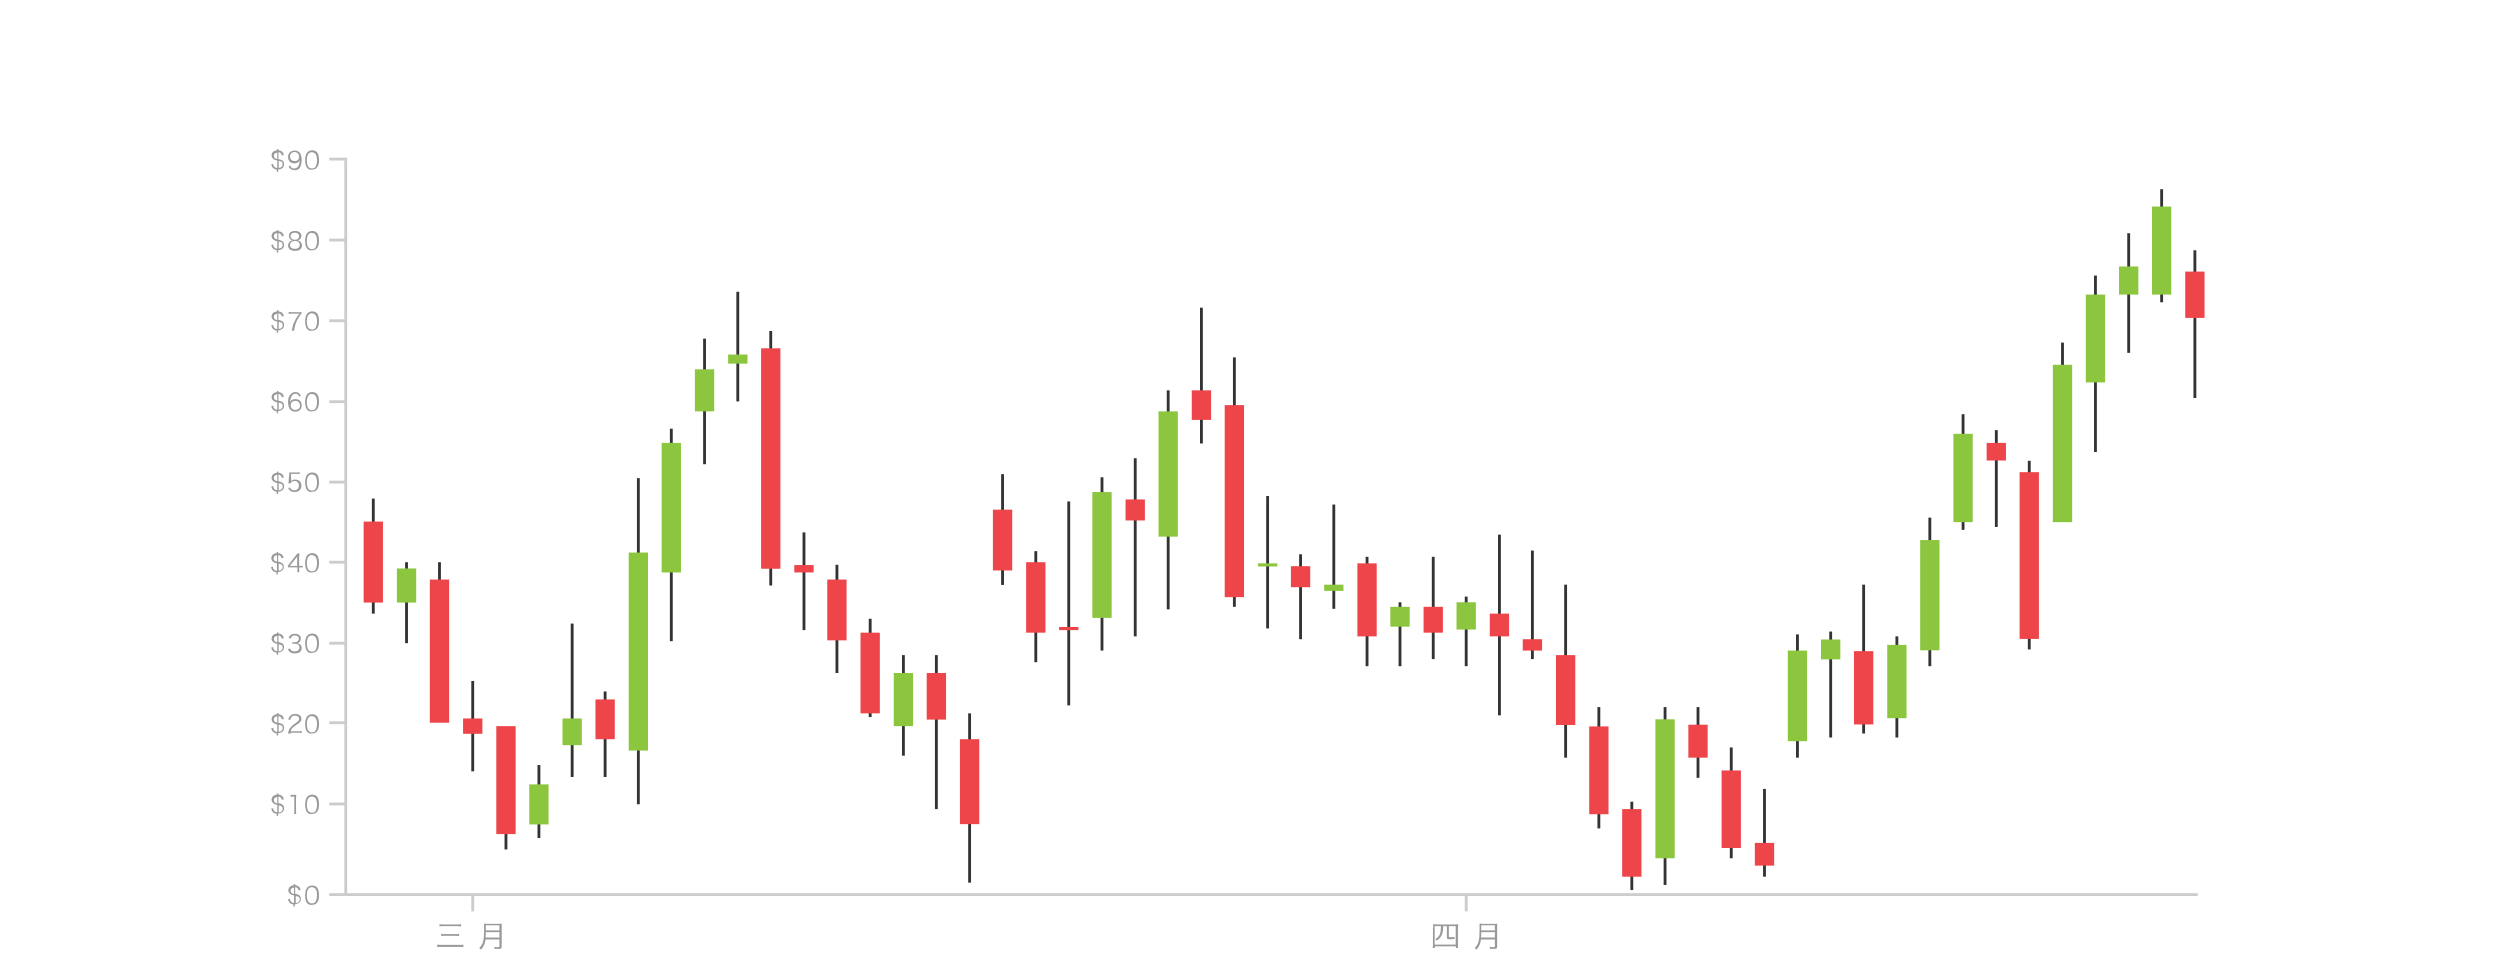
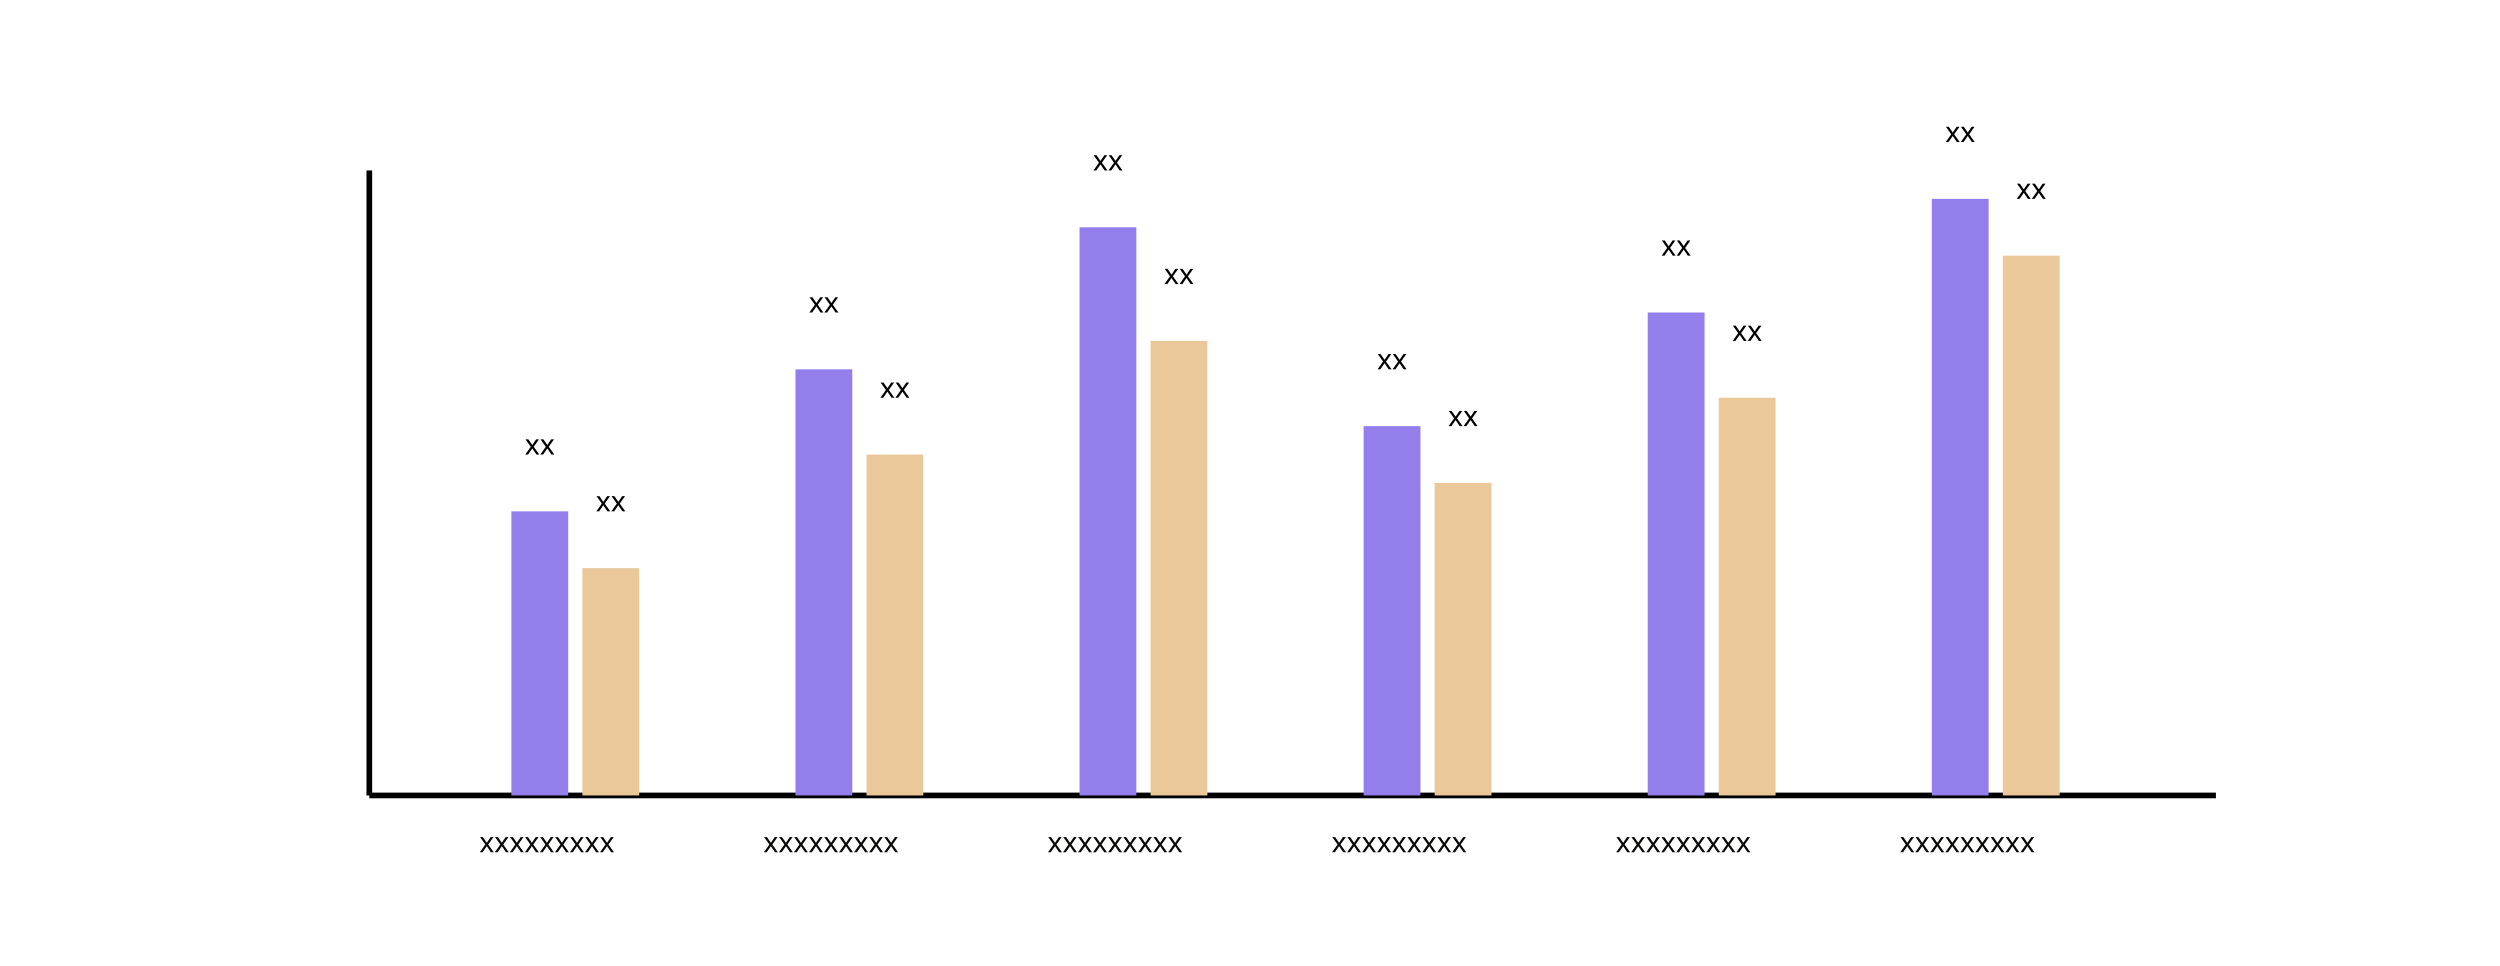
- <svg width="900" height="340" viewBox="-70,-30,880,340" style="max-width: 100%; height: auto; font: 10px sans-serif;" id="svg">
-   <g id="g_25">
- </g>
-   <g id="g_12">
-     <polyline points="51.7,26 51.7,284.9 703.6,284.9  " style="fill:none;stroke:#CCCCCC;" id="polyline" />
-     <line x1="52.2" y1="26" x2="45.9" y2="26" style="fill:none;stroke:#CCCCCC;" id="line_67" />
-     <line x1="51.7" y1="54.5" x2="45.9" y2="54.5" style="fill:none;stroke:#CCCCCC;" id="line_66" />
-     <line x1="51.7" y1="82.9" x2="45.9" y2="82.9" style="fill:none;stroke:#CCCCCC;" id="line_65" />
-     <line x1="51.7" y1="111.4" x2="45.9" y2="111.4" style="fill:none;stroke:#CCCCCC;" id="line_64" />
-     <line x1="51.7" y1="139.7" x2="45.9" y2="139.7" style="fill:none;stroke:#CCCCCC;" id="line_63" />
-     <line x1="51.7" y1="167.9" x2="45.9" y2="167.9" style="fill:none;stroke:#CCCCCC;" id="line_62" />
-     <line x1="51.7" y1="196.4" x2="45.9" y2="196.4" style="fill:none;stroke:#CCCCCC;" id="line_61" />
-     <line x1="51.7" y1="224.4" x2="45.9" y2="224.4" style="fill:none;stroke:#CCCCCC;" id="line_60" />
-     <line x1="51.7" y1="253" x2="45.9" y2="253" style="fill:none;stroke:#CCCCCC;" id="line_59" />
-     <line x1="96.4" y1="290.8" x2="96.4" y2="284.9" style="fill:none;stroke:#CCCCCC;" id="line_58" />
-     <line x1="446.1" y1="290.8" x2="446.1" y2="284.9" style="fill:none;stroke:#CCCCCC;" id="line_57" />
-     <line x1="51.7" y1="284.9" x2="45.9" y2="284.9" style="fill:none;stroke:#CCCCCC;" id="line_56" />
-     <g id="g_24">
-       <path d="M33.6,288.4c-0.8-0.1-1.2-0.2-1.6-0.6c-0.3-0.3-0.5-0.7-0.6-1.3l0.7-0.1c0,0.5,0.1,0.8,0.4,1    c0.2,0.3,0.5,0.4,1,0.4v-2.6c-0.7-0.1-0.9-0.2-1.3-0.5c-0.4-0.3-0.7-0.7-0.7-1.3c0-0.6,0.3-1.1,0.7-1.4c0.3-0.2,0.6-0.3,1.2-0.4    v-0.4h0.5v0.4c0.7,0.1,1,0.2,1.4,0.6c0.3,0.3,0.4,0.6,0.5,1.1l-0.7,0.1c-0.1-0.4-0.2-0.6-0.4-0.8c-0.2-0.2-0.4-0.3-0.8-0.3v2.3    c0.8,0.2,1.1,0.3,1.4,0.5c0.4,0.3,0.6,0.7,0.6,1.3c0,0.7-0.3,1.2-0.8,1.5c-0.3,0.2-0.6,0.3-1.3,0.4v0.8h-0.5V288.4z M33.6,282.4    c-0.4,0.1-0.6,0.1-0.9,0.3c-0.3,0.2-0.4,0.5-0.4,0.9c0,0.4,0.2,0.7,0.6,0.9c0.2,0.1,0.3,0.1,0.6,0.2V282.4z M34.1,287.9    c0.5-0.1,0.7-0.1,0.9-0.3c0.3-0.2,0.5-0.6,0.5-1c0-0.4-0.1-0.7-0.4-0.9c-0.2-0.1-0.4-0.2-1-0.3V287.9z" style="fill:#999999;" id="path_32" />
-       <path d="M38.2,288c-0.2-0.2-0.4-0.5-0.5-0.8c-0.2-0.6-0.3-1.3-0.3-2c0-0.9,0.2-1.9,0.5-2.4c0.4-0.7,1.1-1.1,2-1.1    c0.6,0,1.2,0.2,1.6,0.6c0.2,0.2,0.4,0.5,0.5,0.8c0.2,0.6,0.3,1.3,0.3,2c0,1.1-0.2,2-0.6,2.5c-0.4,0.6-1,0.9-1.9,0.9    C39.1,288.6,38.6,288.4,38.2,288z M38.7,282.7c-0.2,0.2-0.3,0.4-0.4,0.6c-0.2,0.5-0.3,1.1-0.3,1.8c0,0.8,0.2,1.7,0.4,2.1    c0.3,0.5,0.8,0.8,1.4,0.8c0.4,0,0.8-0.1,1.1-0.4c0.2-0.2,0.3-0.4,0.4-0.7c0.2-0.5,0.3-1.1,0.3-1.8c0-0.8-0.2-1.6-0.4-2    c-0.3-0.5-0.8-0.8-1.4-0.8C39.3,282.3,39,282.4,38.7,282.7z" style="fill:#999999;" id="path_31" />
-     </g>
-     <g id="g_23">
-       <path d="M93.1,303.4c-0.3-0.1-0.7-0.1-1.2-0.1h-6.7c-0.6,0-0.9,0-1.3,0.1v-0.9c0.4,0,0.7,0.1,1.3,0.1h6.7    c0.6,0,0.9,0,1.2-0.1V303.4z M84.7,295.3c0.3,0.1,0.6,0.1,1.2,0.1H91c0.6,0,0.9,0,1.3-0.1v0.8c-0.4,0-0.7-0.1-1.3-0.1h-5.1    c-0.6,0-0.9,0-1.2,0.1V295.3z M85.3,298.7c0.3,0,0.6,0.1,1.1,0.1h4.1c0.5,0,0.8,0,1.1-0.1v0.8c-0.3,0-0.6-0.1-1.1-0.1h-4.1    c-0.5,0-0.8,0-1.1,0.1V298.7z" style="fill:#999999;" id="path_30" />
-       <path d="M100.9,300.7c-0.1,0.6-0.2,1.1-0.4,1.7c-0.3,0.7-0.6,1.2-1.2,1.9c-0.2-0.2-0.3-0.4-0.6-0.6    c0.7-0.7,1-1.2,1.3-2.1c0.3-1,0.4-2.3,0.4-4.8c0-0.9,0-1.3,0-1.7c0.4,0,0.7,0.1,1.1,0.1h4c0.5,0,0.7,0,1.1-0.1c0,0.3,0,0.6,0,1.1    v7c0,0.4-0.1,0.6-0.3,0.7c-0.2,0.1-0.4,0.1-0.9,0.1c-0.4,0-0.8,0-1.3,0c0-0.3-0.1-0.4-0.2-0.7c0.5,0.1,1,0.1,1.5,0.1    c0.3,0,0.4-0.1,0.4-0.3v-2.4H100.9z M105.8,298.1h-4.8c0,0.6,0,1-0.1,1.9h4.9V298.1z M105.8,295.7h-4.8l0,1.5v0.3h4.8V295.7z" style="fill:#999999;" id="path_29" />
-     </g>
-     <g id="g_22">
-       <path d="M434.5,296.6c0-0.5,0-0.9-0.1-1.3c0.4,0,0.7,0.1,1.2,0.1h6.4c0.6,0,0.9,0,1.3-0.1c0,0.4-0.1,0.7-0.1,1.3v5.9    c0,0.7,0,0.9,0.1,1.2h-0.8v-0.6h-7.4v0.6h-0.8c0.1-0.3,0.1-0.6,0.1-1.2V296.6z M438,296c0,1.5-0.2,2.6-0.6,3.3    c-0.3,0.7-0.9,1.3-1.7,1.8c-0.1-0.2-0.3-0.4-0.5-0.5c0.8-0.5,1.3-1,1.6-1.7c0.3-0.7,0.4-1.5,0.4-2.9h-2.2v6.5h7.4V296h-2.4v3.6    c0,0.3,0,0.3,0.5,0.3c0.4,0,0.8,0,1.5-0.1v0.7c-0.5,0.1-0.8,0.1-1.5,0.1c-1.1,0-1.2-0.1-1.2-0.7V296H438z" style="fill:#999999;" id="path_28" />
-       <path d="M451.3,300.7c-0.1,0.6-0.2,1.1-0.4,1.7c-0.3,0.7-0.6,1.2-1.2,1.9c-0.2-0.2-0.3-0.4-0.6-0.6    c0.7-0.7,1-1.2,1.3-2.1c0.3-1,0.4-2.3,0.4-4.8c0-0.9,0-1.3,0-1.7c0.4,0,0.7,0.1,1.1,0.1h4c0.5,0,0.7,0,1.1-0.1c0,0.3,0,0.6,0,1.1    v7c0,0.4-0.1,0.6-0.3,0.7c-0.2,0.1-0.4,0.1-0.9,0.1c-0.4,0-0.8,0-1.3,0c0-0.3-0.1-0.4-0.2-0.7c0.5,0.1,1,0.1,1.5,0.1    c0.3,0,0.4-0.1,0.4-0.3v-2.4H451.3z M456.2,298.1h-4.8c0,0.6,0,1-0.1,1.9h4.9V298.1z M456.2,295.7h-4.8l0,1.5v0.3h4.8V295.7z" style="fill:#999999;" id="path_27" />
-     </g>
-     <g id="g_21">
-       <path d="M27.7,256.5c-0.8-0.1-1.2-0.2-1.6-0.6c-0.3-0.3-0.5-0.7-0.6-1.3l0.7-0.1c0,0.5,0.1,0.8,0.4,1    c0.2,0.3,0.5,0.4,1,0.4v-2.6c-0.7-0.1-0.9-0.2-1.3-0.5c-0.4-0.3-0.7-0.7-0.7-1.3c0-0.6,0.3-1.1,0.7-1.4c0.3-0.2,0.6-0.3,1.2-0.4    v-0.4h0.5v0.4c0.7,0.1,1,0.2,1.4,0.6c0.3,0.3,0.4,0.6,0.5,1.1l-0.7,0.1c-0.1-0.4-0.2-0.6-0.4-0.8c-0.2-0.2-0.4-0.3-0.8-0.3v2.3    c0.8,0.2,1.1,0.3,1.4,0.5c0.4,0.3,0.6,0.7,0.6,1.3c0,0.7-0.3,1.2-0.8,1.5c-0.3,0.2-0.6,0.3-1.3,0.4v0.8h-0.5V256.5z M27.7,250.5    c-0.4,0.1-0.6,0.1-0.9,0.3c-0.3,0.2-0.4,0.5-0.4,0.9c0,0.4,0.2,0.7,0.6,0.9c0.2,0.1,0.3,0.1,0.6,0.2V250.5z M28.1,256    c0.5-0.1,0.7-0.1,0.9-0.3c0.3-0.2,0.5-0.6,0.5-1c0-0.4-0.1-0.7-0.4-0.9c-0.2-0.1-0.4-0.2-1-0.3V256z" style="fill:#999999;" id="path_26" />
-       <path d="M32.3,249.8c0.2,0,0.4,0,0.7,0h0.6c0.3,0,0.4,0,0.7,0c-0.1,0.5-0.1,1-0.1,1.5v4.2c0,0.4,0,0.7,0.1,1h-0.8    c0.1-0.3,0.1-0.6,0.1-1v-5.1h-0.5c-0.3,0-0.5,0-0.8,0.1V249.8z" style="fill:#999999;" id="path_25" />
-       <path d="M38.2,256c-0.2-0.2-0.4-0.5-0.5-0.8c-0.2-0.6-0.3-1.3-0.3-2c0-0.9,0.2-1.9,0.5-2.4c0.4-0.7,1.1-1.1,2-1.1    c0.6,0,1.2,0.2,1.6,0.6c0.2,0.2,0.4,0.5,0.5,0.8c0.2,0.6,0.3,1.3,0.3,2c0,1.1-0.2,2-0.6,2.5c-0.4,0.6-1,0.9-1.9,0.9    C39.1,256.7,38.6,256.5,38.2,256z M38.7,250.8c-0.2,0.2-0.3,0.4-0.4,0.6c-0.2,0.5-0.3,1.1-0.3,1.8c0,0.8,0.2,1.7,0.4,2.1    c0.3,0.5,0.8,0.8,1.4,0.8c0.4,0,0.8-0.1,1.1-0.4c0.2-0.2,0.3-0.4,0.4-0.7c0.2-0.5,0.3-1.1,0.3-1.8c0-0.8-0.2-1.6-0.4-2    c-0.3-0.5-0.8-0.8-1.4-0.8C39.3,250.4,39,250.5,38.7,250.8z" style="fill:#999999;" id="path_24" />
-     </g>
-     <g id="g_20">
-       <path d="M27.7,228.2c-0.8-0.1-1.2-0.2-1.6-0.6c-0.3-0.3-0.5-0.7-0.6-1.3l0.7-0.1c0,0.5,0.1,0.8,0.4,1    c0.2,0.3,0.5,0.4,1,0.4V225c-0.7-0.1-0.9-0.2-1.3-0.5c-0.4-0.3-0.7-0.7-0.7-1.3c0-0.6,0.3-1.1,0.7-1.4c0.3-0.2,0.6-0.3,1.2-0.4    v-0.4h0.5v0.4c0.7,0.1,1,0.2,1.4,0.6c0.3,0.3,0.4,0.6,0.5,1.1l-0.7,0.1c-0.1-0.4-0.2-0.6-0.4-0.8c-0.2-0.2-0.4-0.3-0.8-0.3v2.3    c0.8,0.2,1.1,0.3,1.4,0.5c0.4,0.3,0.6,0.7,0.6,1.3c0,0.7-0.3,1.2-0.8,1.5c-0.3,0.2-0.6,0.3-1.3,0.4v0.8h-0.5V228.2z M27.7,222.1    c-0.4,0.1-0.6,0.1-0.9,0.3c-0.3,0.2-0.4,0.5-0.4,0.9c0,0.4,0.2,0.7,0.6,0.9c0.2,0.1,0.3,0.1,0.6,0.2V222.1z M28.1,227.6    c0.5-0.1,0.7-0.1,0.9-0.3c0.3-0.2,0.5-0.6,0.5-1c0-0.4-0.1-0.7-0.4-0.9c-0.2-0.1-0.4-0.2-1-0.3V227.6z" style="fill:#999999;" id="path_23" />
-       <path d="M32.4,228.2c-0.6,0-0.7,0-1,0c0.1-0.7,0.1-0.8,0.3-1.2c0.2-0.6,0.6-1,1.1-1.5c0.3-0.3,0.3-0.3,1.3-1    c0.9-0.6,1.2-1,1.2-1.5c0-0.7-0.6-1.1-1.5-1.1c-0.6,0-1,0.2-1.3,0.6c-0.2,0.2-0.2,0.4-0.3,0.9l-0.7-0.1c0.1-0.6,0.3-0.9,0.6-1.3    c0.4-0.4,1-0.7,1.8-0.7c1.3,0,2.2,0.7,2.2,1.7c0,0.4-0.2,0.9-0.5,1.2c-0.3,0.3-0.5,0.5-1.5,1.1c-0.7,0.5-1,0.7-1.3,1.1    c-0.3,0.4-0.4,0.6-0.5,1h2.8c0.4,0,0.7,0,1.1-0.1v0.7c-0.3,0-0.6-0.1-1.1-0.1H32.4z" style="fill:#999999;" id="path_22" />
-       <path d="M38.2,227.7c-0.2-0.2-0.4-0.5-0.5-0.8c-0.2-0.6-0.3-1.3-0.3-2c0-0.9,0.2-1.9,0.5-2.4c0.4-0.7,1.1-1.1,2-1.1    c0.6,0,1.2,0.2,1.6,0.6c0.2,0.2,0.4,0.5,0.5,0.8c0.2,0.6,0.3,1.3,0.3,2c0,1.1-0.2,2-0.6,2.5c-0.4,0.6-1,0.9-1.9,0.9    C39.1,228.3,38.6,228.1,38.2,227.7z M38.7,222.5c-0.2,0.2-0.3,0.4-0.4,0.6c-0.2,0.5-0.3,1.1-0.3,1.8c0,0.8,0.2,1.7,0.4,2.1    c0.3,0.5,0.8,0.8,1.4,0.8c0.4,0,0.8-0.1,1.1-0.4c0.2-0.2,0.3-0.4,0.4-0.7c0.2-0.5,0.3-1.1,0.3-1.8c0-0.8-0.2-1.6-0.4-2    c-0.3-0.5-0.8-0.8-1.4-0.8C39.3,222,39,222.2,38.7,222.5z" style="fill:#999999;" id="path_21" />
-     </g>
-     <g id="g_19">
-       <path d="M27.7,199.8c-0.8-0.1-1.2-0.2-1.6-0.6c-0.3-0.3-0.5-0.7-0.6-1.3l0.7-0.1c0,0.5,0.1,0.8,0.4,1    c0.2,0.3,0.5,0.4,1,0.4v-2.6c-0.7-0.1-0.9-0.2-1.3-0.5c-0.4-0.3-0.7-0.7-0.7-1.3c0-0.6,0.3-1.1,0.7-1.4c0.3-0.2,0.6-0.3,1.2-0.4    v-0.4h0.5v0.4c0.7,0.1,1,0.2,1.4,0.6c0.3,0.3,0.4,0.6,0.5,1.1l-0.7,0.1c-0.1-0.4-0.2-0.6-0.4-0.8c-0.2-0.2-0.4-0.3-0.8-0.3v2.3    c0.8,0.2,1.1,0.3,1.4,0.5c0.4,0.3,0.6,0.7,0.6,1.3c0,0.7-0.3,1.2-0.8,1.5c-0.3,0.2-0.6,0.3-1.3,0.4v0.8h-0.5V199.8z M27.7,193.8    c-0.4,0.1-0.6,0.1-0.9,0.3c-0.3,0.2-0.4,0.5-0.4,0.9c0,0.4,0.2,0.7,0.6,0.9c0.2,0.1,0.3,0.1,0.6,0.2V193.8z M28.1,199.3    c0.5-0.1,0.7-0.1,0.9-0.3c0.3-0.2,0.5-0.6,0.5-1c0-0.4-0.1-0.7-0.4-0.9c-0.2-0.1-0.4-0.2-1-0.3V199.3z" style="fill:#999999;" id="path_20" />
-       <path d="M32.1,198.2c0.1,0.5,0.3,0.6,0.5,0.8c0.3,0.2,0.7,0.3,1.1,0.3c1,0,1.7-0.5,1.7-1.4c0-0.9-0.6-1.3-1.8-1.3    c-0.2,0-0.5,0-0.7,0V196c0.2,0,0.4,0.1,0.6,0.1c0.6,0,1-0.1,1.3-0.4c0.2-0.2,0.4-0.5,0.4-0.8c0-0.8-0.5-1.2-1.4-1.2    c-0.5,0-0.9,0.1-1.2,0.5c-0.1,0.2-0.2,0.3-0.3,0.6l-0.7-0.2c0.1-0.4,0.3-0.6,0.5-0.9c0.4-0.4,1-0.6,1.7-0.6c1.3,0,2.1,0.7,2.1,1.7    c0,0.5-0.2,1-0.6,1.3c-0.2,0.2-0.4,0.2-0.8,0.3c0.5,0.1,0.8,0.1,1.1,0.4c0.4,0.3,0.6,0.8,0.6,1.3c0,1.2-0.9,1.9-2.4,1.9    c-0.9,0-1.5-0.2-2-0.7c-0.2-0.2-0.3-0.4-0.4-0.8L32.1,198.2z" style="fill:#999999;" id="path_19" />
-       <path d="M38.2,199.3c-0.2-0.2-0.4-0.5-0.5-0.8c-0.2-0.6-0.3-1.3-0.3-2c0-0.9,0.2-1.9,0.5-2.4c0.4-0.7,1.1-1.1,2-1.1    c0.6,0,1.2,0.2,1.6,0.6c0.2,0.2,0.4,0.5,0.5,0.8c0.2,0.6,0.3,1.3,0.3,2c0,1.1-0.2,2-0.6,2.5c-0.4,0.6-1,0.9-1.9,0.9    C39.1,200,38.6,199.8,38.2,199.3z M38.7,194.1c-0.2,0.2-0.3,0.4-0.4,0.6c-0.2,0.5-0.3,1.1-0.3,1.8c0,0.8,0.2,1.7,0.4,2.1    c0.3,0.5,0.8,0.8,1.4,0.8c0.4,0,0.8-0.1,1.1-0.4c0.2-0.2,0.3-0.4,0.4-0.7c0.2-0.5,0.3-1.1,0.3-1.8c0-0.8-0.2-1.6-0.4-2    c-0.3-0.5-0.8-0.8-1.4-0.8C39.3,193.7,39,193.8,38.7,194.1z" style="fill:#999999;" id="path_18" />
-     </g>
-     <g id="g_18">
-       <path d="M27.6,171.5c-0.8-0.1-1.2-0.2-1.6-0.6c-0.3-0.3-0.5-0.7-0.6-1.3l0.7-0.1c0,0.5,0.1,0.8,0.4,1    c0.2,0.3,0.5,0.4,1,0.4v-2.6c-0.7-0.1-0.9-0.2-1.3-0.5c-0.4-0.3-0.7-0.7-0.7-1.3c0-0.6,0.3-1.1,0.7-1.4c0.3-0.2,0.6-0.3,1.2-0.4    v-0.4h0.5v0.4c0.7,0.1,1,0.2,1.4,0.6c0.3,0.3,0.4,0.6,0.5,1.1l-0.7,0.1c-0.1-0.4-0.2-0.6-0.4-0.8c-0.2-0.2-0.4-0.3-0.8-0.3v2.3    c0.8,0.2,1.1,0.3,1.4,0.5c0.4,0.3,0.6,0.7,0.6,1.3c0,0.7-0.3,1.2-0.8,1.5c-0.3,0.2-0.6,0.3-1.3,0.4v0.8h-0.5V171.5z M27.6,165.4    c-0.4,0.1-0.6,0.1-0.9,0.3c-0.3,0.2-0.4,0.5-0.4,0.9c0,0.4,0.2,0.7,0.6,0.9c0.2,0.1,0.3,0.1,0.6,0.2V165.4z M28.1,170.9    c0.5-0.1,0.7-0.1,0.9-0.3c0.3-0.2,0.5-0.6,0.5-1c0-0.4-0.1-0.7-0.4-0.9c-0.2-0.1-0.4-0.2-1-0.3V170.9z" style="fill:#999999;" id="path_17" />
-       <path d="M31.2,169.2c0.2-0.2,0.4-0.5,0.6-0.7l2.2-2.8c0.3-0.4,0.5-0.6,0.7-0.9h0.7c0,0.5-0.1,0.8-0.1,1.5v2.9h0.3    c0.4,0,0.6,0,0.9-0.1v0.7c-0.3,0-0.5-0.1-0.9-0.1h-0.3v0.8c0,0.4,0,0.6,0.1,0.9h-0.8c0.1-0.3,0.1-0.6,0.1-0.9v-0.8h-2.3    c-0.5,0-0.8,0-1,0V169.2z M34.6,167c0-0.5,0-0.7,0.1-1.2c-0.2,0.3-0.4,0.6-0.7,0.9l-2,2.5h2.6V167z" style="fill:#999999;" id="path_16" />
-       <path d="M38.2,171c-0.2-0.2-0.4-0.5-0.5-0.8c-0.2-0.6-0.3-1.3-0.3-2c0-0.9,0.2-1.9,0.5-2.4c0.4-0.7,1.1-1.1,2-1.1    c0.6,0,1.2,0.2,1.6,0.6c0.2,0.2,0.4,0.5,0.5,0.8c0.2,0.6,0.3,1.3,0.3,2c0,1.1-0.2,2-0.6,2.5c-0.4,0.6-1,0.9-1.9,0.9    C39.1,171.6,38.6,171.4,38.2,171z M38.7,165.8c-0.2,0.2-0.3,0.4-0.4,0.6c-0.2,0.5-0.3,1.1-0.3,1.8c0,0.8,0.2,1.7,0.4,2.1    c0.3,0.5,0.8,0.8,1.4,0.8c0.4,0,0.8-0.1,1.1-0.4c0.2-0.2,0.3-0.4,0.4-0.7c0.2-0.5,0.3-1.1,0.3-1.8c0-0.8-0.2-1.6-0.4-2    c-0.3-0.5-0.8-0.8-1.4-0.8C39.3,165.3,39,165.5,38.7,165.8z" style="fill:#999999;" id="path_15" />
-     </g>
-     <g id="g_17">
-       <path d="M27.7,143.1c-0.8-0.1-1.2-0.2-1.6-0.6c-0.3-0.3-0.5-0.7-0.6-1.3l0.7-0.1c0,0.5,0.1,0.8,0.4,1    c0.2,0.3,0.5,0.4,1,0.4V140c-0.7-0.1-0.9-0.2-1.3-0.5c-0.4-0.3-0.7-0.7-0.7-1.3c0-0.6,0.3-1.1,0.7-1.4c0.3-0.2,0.6-0.3,1.2-0.4    v-0.4h0.5v0.4c0.7,0.1,1,0.2,1.4,0.6c0.3,0.3,0.4,0.6,0.5,1.1l-0.7,0.1c-0.1-0.4-0.2-0.6-0.4-0.8c-0.2-0.2-0.4-0.3-0.8-0.3v2.3    c0.8,0.2,1.1,0.3,1.4,0.5c0.4,0.3,0.6,0.7,0.6,1.3c0,0.7-0.3,1.2-0.8,1.5c-0.3,0.2-0.6,0.3-1.3,0.4v0.8h-0.5V143.1z M27.7,137.1    c-0.4,0.1-0.6,0.1-0.9,0.3c-0.3,0.2-0.4,0.5-0.4,0.9c0,0.4,0.2,0.7,0.6,0.9c0.2,0.1,0.3,0.1,0.6,0.2V137.1z M28.1,142.6    c0.5-0.1,0.7-0.1,0.9-0.3c0.3-0.2,0.5-0.6,0.5-1c0-0.4-0.1-0.7-0.4-0.9c-0.2-0.1-0.4-0.2-1-0.3V142.6z" style="fill:#999999;" id="path_14" />
-       <path d="M32.5,139c0,0.2,0,0.2-0.1,0.4c0.4-0.4,0.9-0.6,1.5-0.6c0.6,0,1.2,0.2,1.6,0.6c0.4,0.4,0.6,0.9,0.6,1.5    c0,1.4-0.9,2.3-2.4,2.3c-0.7,0-1.3-0.2-1.7-0.6c-0.2-0.2-0.3-0.4-0.6-0.8l0.7-0.2c0.1,0.2,0.1,0.4,0.3,0.5    c0.3,0.3,0.7,0.5,1.2,0.5c1,0,1.6-0.7,1.6-1.7c0-1-0.6-1.6-1.5-1.6c-0.4,0-0.8,0.1-1.1,0.4c-0.2,0.2-0.3,0.3-0.4,0.5l-0.7-0.1    c0.1-0.3,0.1-0.5,0.1-0.9l0.2-2c0-0.3,0-0.4,0-0.5c0-0.1,0-0.2,0-0.4c0.3,0,0.4,0,0.9,0h1.8c0.5,0,0.7,0,1-0.1v0.7    c-0.3-0.1-0.6-0.1-1-0.1h-2.1L32.5,139z" style="fill:#999999;" id="path_13" />
-       <path d="M38.2,142.6c-0.2-0.2-0.4-0.5-0.5-0.8c-0.2-0.6-0.3-1.3-0.3-2c0-0.9,0.2-1.9,0.5-2.4c0.4-0.7,1.1-1.1,2-1.1    c0.6,0,1.2,0.2,1.6,0.6c0.2,0.2,0.4,0.5,0.5,0.8c0.2,0.6,0.3,1.3,0.3,2c0,1.1-0.2,2-0.6,2.5c-0.4,0.6-1,0.9-1.9,0.9    C39.1,143.3,38.6,143.1,38.2,142.6z M38.7,137.4c-0.2,0.2-0.3,0.4-0.4,0.6c-0.2,0.5-0.3,1.1-0.3,1.8c0,0.8,0.2,1.7,0.4,2.1    c0.3,0.5,0.8,0.8,1.4,0.8c0.4,0,0.8-0.1,1.1-0.4c0.2-0.2,0.3-0.4,0.4-0.7c0.2-0.5,0.3-1.1,0.3-1.8c0-0.8-0.2-1.6-0.4-2    c-0.3-0.5-0.8-0.8-1.4-0.8C39.3,137,39,137.1,38.7,137.4z" style="fill:#999999;" id="path_12" />
-     </g>
-     <g id="g_16">
-       <path d="M27.7,114.8c-0.8-0.1-1.2-0.2-1.6-0.6c-0.3-0.3-0.5-0.7-0.6-1.3l0.7-0.1c0,0.5,0.1,0.8,0.4,1    c0.2,0.3,0.5,0.4,1,0.4v-2.6c-0.7-0.1-0.9-0.2-1.3-0.5c-0.4-0.3-0.7-0.7-0.7-1.3c0-0.6,0.3-1.1,0.7-1.4c0.3-0.2,0.6-0.3,1.2-0.4    v-0.4h0.5v0.4c0.7,0.1,1,0.2,1.4,0.6c0.3,0.3,0.4,0.6,0.5,1.1l-0.7,0.1c-0.1-0.4-0.2-0.6-0.4-0.8c-0.2-0.2-0.4-0.3-0.8-0.3v2.3    c0.8,0.2,1.1,0.3,1.4,0.5c0.4,0.3,0.6,0.7,0.6,1.3c0,0.7-0.3,1.2-0.8,1.5c-0.3,0.2-0.6,0.3-1.3,0.4v0.8h-0.5V114.8z M27.7,108.7    c-0.4,0.1-0.6,0.1-0.9,0.3c-0.3,0.2-0.4,0.5-0.4,0.9c0,0.4,0.2,0.7,0.6,0.9c0.2,0.1,0.3,0.1,0.6,0.2V108.7z M28.1,114.2    c0.5-0.1,0.7-0.1,0.9-0.3c0.3-0.2,0.5-0.6,0.5-1c0-0.4-0.1-0.7-0.4-0.9c-0.2-0.1-0.4-0.2-1-0.3V114.2z" style="fill:#999999;" id="path_11" />
-       <path d="M35.3,109.6c-0.1-0.3-0.2-0.4-0.3-0.6c-0.3-0.3-0.6-0.4-1-0.4c-0.7,0-1.2,0.4-1.5,1.1    c-0.2,0.5-0.3,0.9-0.4,1.9c0.2-0.3,0.2-0.4,0.4-0.6c0.4-0.4,0.9-0.5,1.5-0.5c1.4,0,2.2,0.8,2.2,2.2c0,1.4-0.9,2.2-2.3,2.2    c-0.6,0-1.2-0.2-1.6-0.6c-0.6-0.5-0.9-1.5-0.9-2.7c0-1.1,0.2-2.1,0.7-2.6c0.5-0.6,1.1-1,1.8-1c0.5,0,1,0.1,1.3,0.4    c0.3,0.2,0.5,0.5,0.7,1L35.3,109.6z M33.9,111.1c-0.4,0-0.9,0.2-1.2,0.5c-0.3,0.3-0.4,0.7-0.4,1.1c0,0.9,0.7,1.6,1.7,1.6    c0.6,0,1.1-0.3,1.4-0.7c0.1-0.2,0.2-0.6,0.2-0.9C35.5,111.6,34.9,111.1,33.9,111.1z" style="fill:#999999;" id="path_10" />
-       <path d="M38.2,114.3c-0.2-0.2-0.4-0.5-0.5-0.8c-0.2-0.6-0.3-1.3-0.3-2c0-0.9,0.2-1.9,0.5-2.4c0.4-0.7,1.1-1.1,2-1.1    c0.6,0,1.2,0.2,1.6,0.6c0.2,0.2,0.4,0.5,0.5,0.8c0.2,0.6,0.3,1.3,0.3,2c0,1.1-0.2,2-0.6,2.5c-0.4,0.6-1,0.9-1.9,0.9    C39.1,114.9,38.6,114.7,38.2,114.3z M38.7,109.1c-0.2,0.2-0.3,0.4-0.4,0.6c-0.2,0.5-0.3,1.1-0.3,1.8c0,0.8,0.2,1.7,0.4,2.1    c0.3,0.5,0.8,0.8,1.4,0.8c0.4,0,0.8-0.1,1.1-0.4c0.2-0.2,0.3-0.4,0.4-0.7c0.2-0.5,0.3-1.1,0.3-1.8c0-0.8-0.2-1.6-0.4-2    c-0.3-0.5-0.8-0.8-1.4-0.8C39.3,108.6,39,108.8,38.7,109.1z" style="fill:#999999;" id="path_9" />
-     </g>
-     <g id="g_15">
-       <path d="M27.7,86.4c-0.8-0.1-1.2-0.2-1.6-0.6c-0.3-0.3-0.5-0.7-0.6-1.3l0.7-0.1c0,0.5,0.1,0.8,0.4,1    c0.2,0.3,0.5,0.4,1,0.4v-2.6c-0.7-0.1-0.9-0.2-1.3-0.5c-0.4-0.3-0.7-0.7-0.7-1.3c0-0.6,0.3-1.1,0.7-1.4c0.3-0.2,0.6-0.3,1.2-0.4    v-0.4h0.5v0.4c0.7,0.1,1,0.2,1.4,0.6c0.3,0.3,0.4,0.6,0.5,1.1l-0.7,0.1c-0.1-0.4-0.2-0.6-0.4-0.8c-0.2-0.2-0.4-0.3-0.8-0.3v2.3    c0.8,0.2,1.1,0.3,1.4,0.5c0.4,0.3,0.6,0.7,0.6,1.3c0,0.7-0.3,1.2-0.8,1.5c-0.3,0.2-0.6,0.3-1.3,0.4v0.8h-0.5V86.4z M27.7,80.4    c-0.4,0.1-0.6,0.1-0.9,0.3c-0.3,0.2-0.4,0.5-0.4,0.9c0,0.4,0.2,0.7,0.6,0.9c0.2,0.1,0.3,0.1,0.6,0.2V80.4z M28.1,85.8    c0.5-0.1,0.7-0.1,0.9-0.3c0.3-0.2,0.5-0.6,0.5-1c0-0.4-0.1-0.7-0.4-0.9c-0.2-0.1-0.4-0.2-1-0.3V85.8z" style="fill:#999999;" id="path_8" />
-       <path d="M36.1,80.4c-0.2,0.1-0.3,0.3-0.6,0.8c-0.8,1.2-1.2,2-1.5,3c-0.2,0.7-0.3,1.2-0.5,2.2h-0.8    c0.3-1.6,0.5-2.4,1.1-3.5c0.4-0.9,0.8-1.5,1.6-2.5h-2.8c-0.4,0-0.7,0-1,0.1v-0.7c0.3,0,0.6,0.1,1,0.1h2.6c0.5,0,0.7,0,1,0V80.4z" style="fill:#999999;" id="path_7" />
-       <path d="M38.2,85.9c-0.2-0.2-0.4-0.5-0.5-0.8c-0.2-0.6-0.3-1.3-0.3-2c0-0.9,0.2-1.9,0.5-2.4c0.4-0.7,1.1-1.1,2-1.1    c0.6,0,1.2,0.2,1.6,0.6c0.2,0.2,0.4,0.5,0.5,0.8c0.2,0.6,0.3,1.3,0.3,2c0,1.1-0.2,2-0.6,2.5c-0.4,0.6-1,0.9-1.9,0.9    C39.1,86.6,38.6,86.3,38.2,85.9z M38.7,80.7c-0.2,0.2-0.3,0.4-0.4,0.6c-0.2,0.5-0.3,1.1-0.3,1.8c0,0.8,0.2,1.7,0.4,2.1    c0.3,0.5,0.8,0.8,1.4,0.8c0.4,0,0.8-0.1,1.1-0.4c0.2-0.2,0.3-0.4,0.4-0.7c0.2-0.5,0.3-1.1,0.3-1.8c0-0.8-0.2-1.6-0.4-2    c-0.3-0.5-0.8-0.8-1.4-0.8C39.3,80.3,39,80.4,38.7,80.7z" style="fill:#999999;" id="path_6" />
-     </g>
-     <g id="g_14">
-       <path d="M27.7,58.1c-0.8-0.1-1.2-0.2-1.6-0.6c-0.3-0.3-0.5-0.7-0.6-1.3l0.7-0.1c0,0.5,0.1,0.8,0.4,1    c0.2,0.3,0.5,0.4,1,0.4v-2.6c-0.7-0.1-0.9-0.2-1.3-0.5c-0.4-0.3-0.7-0.7-0.7-1.3c0-0.6,0.3-1.1,0.7-1.4c0.3-0.2,0.6-0.3,1.2-0.4    V51h0.5v0.4c0.7,0.1,1,0.2,1.4,0.6c0.3,0.3,0.4,0.6,0.5,1.1l-0.7,0.1c-0.1-0.4-0.2-0.6-0.4-0.8c-0.2-0.2-0.4-0.3-0.8-0.3v2.3    c0.8,0.2,1.1,0.3,1.4,0.5c0.4,0.3,0.6,0.7,0.6,1.3c0,0.7-0.3,1.2-0.8,1.5c-0.3,0.2-0.6,0.3-1.3,0.4v0.8h-0.5V58.1z M27.7,52    c-0.4,0.1-0.6,0.1-0.9,0.3c-0.3,0.2-0.4,0.5-0.4,0.9c0,0.4,0.2,0.7,0.6,0.9c0.2,0.1,0.3,0.1,0.6,0.2V52z M28.1,57.5    c0.5-0.1,0.7-0.1,0.9-0.3c0.3-0.2,0.5-0.6,0.5-1c0-0.4-0.1-0.7-0.4-0.9c-0.2-0.1-0.4-0.2-1-0.3V57.5z" style="fill:#999999;" id="path_5" />
-       <path d="M35.6,55c0.4,0.3,0.7,0.8,0.7,1.4c0,1.2-0.9,1.9-2.4,1.9c-1.6,0-2.5-0.7-2.5-1.9c0-0.6,0.3-1.1,0.8-1.5    c0.3-0.2,0.5-0.2,0.8-0.3c-0.8-0.1-1.3-0.8-1.3-1.6c0-1.1,0.8-1.7,2.2-1.7c1.3,0,2.2,0.7,2.2,1.7c0,0.8-0.5,1.4-1.3,1.6    C35.1,54.6,35.3,54.7,35.6,55z M32.1,56.3c0,0.8,0.6,1.3,1.7,1.3c0.6,0,1.1-0.2,1.4-0.5c0.2-0.2,0.3-0.5,0.3-0.9    c0-0.9-0.7-1.4-1.7-1.4C32.7,54.9,32.1,55.4,32.1,56.3z M32.3,53.1c0,0.8,0.6,1.3,1.5,1.3s1.5-0.5,1.5-1.3c0-0.7-0.6-1.2-1.5-1.2    C32.9,51.9,32.3,52.3,32.3,53.1z" style="fill:#999999;" id="path_4" />
-       <path d="M38.2,57.6c-0.2-0.2-0.4-0.5-0.5-0.8c-0.2-0.6-0.3-1.3-0.3-2c0-0.9,0.2-1.9,0.5-2.4c0.4-0.7,1.1-1.1,2-1.1    c0.6,0,1.2,0.2,1.6,0.6c0.2,0.2,0.4,0.5,0.5,0.8c0.2,0.6,0.3,1.3,0.3,2c0,1.1-0.2,2-0.6,2.5c-0.4,0.6-1,0.9-1.9,0.9    C39.1,58.2,38.6,58,38.2,57.6z M38.7,52.4c-0.2,0.2-0.3,0.4-0.4,0.6c-0.2,0.5-0.3,1.1-0.3,1.8c0,0.8,0.2,1.7,0.4,2.1    c0.3,0.5,0.8,0.8,1.4,0.8c0.4,0,0.8-0.1,1.1-0.4c0.2-0.2,0.3-0.4,0.4-0.7c0.2-0.5,0.3-1.1,0.3-1.8c0-0.8-0.2-1.6-0.4-2    c-0.3-0.5-0.8-0.8-1.4-0.8C39.3,51.9,39,52.1,38.7,52.4z" style="fill:#999999;" id="path_3" />
-     </g>
-     <g id="g_13">
-       <path d="M27.7,29.7c-0.8-0.1-1.2-0.2-1.6-0.6c-0.3-0.3-0.5-0.7-0.6-1.3l0.7-0.1c0,0.5,0.1,0.8,0.4,1    c0.2,0.3,0.5,0.4,1,0.4v-2.6c-0.7-0.1-0.9-0.2-1.3-0.5c-0.4-0.3-0.7-0.7-0.7-1.3c0-0.6,0.3-1.1,0.7-1.4c0.3-0.2,0.6-0.3,1.2-0.4    v-0.4h0.5v0.4c0.7,0.1,1,0.2,1.4,0.6c0.3,0.3,0.4,0.6,0.5,1.1l-0.7,0.1c-0.1-0.4-0.2-0.6-0.4-0.8c-0.2-0.2-0.4-0.3-0.8-0.3V26    c0.8,0.2,1.1,0.3,1.4,0.5c0.4,0.3,0.6,0.7,0.6,1.3c0,0.7-0.3,1.2-0.8,1.5c-0.3,0.2-0.6,0.3-1.3,0.4v0.8h-0.5V29.7z M27.7,23.7    c-0.4,0.1-0.6,0.1-0.9,0.3c-0.3,0.2-0.4,0.5-0.4,0.9c0,0.4,0.2,0.7,0.6,0.9c0.2,0.1,0.3,0.1,0.6,0.2V23.7z M28.1,29.1    c0.5-0.1,0.7-0.1,0.9-0.3c0.3-0.2,0.5-0.6,0.5-1c0-0.4-0.1-0.7-0.4-0.9c-0.2-0.1-0.4-0.2-1-0.3V29.1z" style="fill:#999999;" id="path_2" />
-       <path d="M32.2,28.3c0.1,0.3,0.2,0.4,0.3,0.6c0.2,0.3,0.6,0.4,1.1,0.4c0.6,0,1.1-0.3,1.4-0.8c0.2-0.3,0.3-0.7,0.4-1.1    c0-0.2,0.1-0.6,0.1-1c-0.1,0.2-0.2,0.3-0.3,0.5c-0.4,0.4-0.9,0.6-1.6,0.6c-0.6,0-1.2-0.2-1.6-0.6s-0.6-1-0.6-1.6    c0-1.4,0.9-2.3,2.4-2.3c1,0,1.8,0.6,2.1,1.5c0.2,0.5,0.3,1.1,0.3,1.8c0,1.2-0.3,2.2-0.7,2.8c-0.4,0.6-1,0.8-1.8,0.8    c-0.6,0-1.1-0.2-1.5-0.5c-0.2-0.2-0.4-0.4-0.6-0.9L32.2,28.3z M35.3,25.2c0-0.9-0.7-1.7-1.6-1.7c-0.6,0-1.1,0.3-1.4,0.7    c-0.1,0.2-0.2,0.6-0.2,0.9c0,1,0.6,1.6,1.6,1.6C34.6,26.8,35.3,26.1,35.3,25.2z" style="fill:#999999;" id="path_1" />
-       <path d="M38.2,29.2c-0.2-0.2-0.4-0.5-0.5-0.8c-0.2-0.6-0.3-1.3-0.3-2c0-0.9,0.2-1.9,0.5-2.4c0.4-0.7,1.1-1.1,2-1.1    c0.6,0,1.2,0.2,1.6,0.6c0.2,0.2,0.4,0.5,0.5,0.8c0.2,0.6,0.3,1.3,0.3,2c0,1.1-0.2,2-0.6,2.5c-0.4,0.6-1,0.9-1.9,0.9    C39.1,29.9,38.6,29.6,38.2,29.2z M38.7,24c-0.2,0.2-0.3,0.4-0.4,0.6c-0.2,0.5-0.3,1.1-0.3,1.8c0,0.8,0.2,1.7,0.4,2.1    c0.3,0.5,0.8,0.8,1.4,0.8c0.4,0,0.8-0.1,1.1-0.4c0.2-0.2,0.3-0.4,0.4-0.7c0.2-0.5,0.3-1.1,0.3-1.8c0-0.8-0.2-1.6-0.4-2    c-0.3-0.5-0.8-0.8-1.4-0.8C39.3,23.6,39,23.7,38.7,24z" style="fill:#999999;" id="path" />
-     </g>
-   </g>
-   <g id="g_11">
-     <line x1="61.4" y1="186" x2="61.4" y2="145.5" style="fill:none;stroke:#333333;" id="line_55" />
-     <line x1="73.1" y1="167.9" x2="73.1" y2="196.4" style="fill:none;stroke:#333333;" id="line_54" />
-     <line x1="84.7" y1="167.9" x2="84.7" y2="196.4" style="fill:none;stroke:#333333;" id="line_53" />
-     <line x1="96.4" y1="209.7" x2="96.4" y2="241.5" style="fill:none;stroke:#333333;" id="line_52" />
-     <line x1="131.4" y1="189.5" x2="131.4" y2="243.5" style="fill:none;stroke:#333333;" id="line_51" />
-     <line x1="178" y1="89.2" x2="178" y2="133.4" style="fill:none;stroke:#333333;" id="line_50" />
-     <line x1="213" y1="157.4" x2="213" y2="191.8" style="fill:none;stroke:#333333;" id="line_49" />
-     <line x1="224.6" y1="168.8" x2="224.6" y2="206.9" style="fill:none;stroke:#333333;" id="line_48" />
-     <line x1="248" y1="200.6" x2="248" y2="236" style="fill:none;stroke:#333333;" id="line_47" />
-     <line x1="282.9" y1="136.9" x2="282.9" y2="175.9" style="fill:none;stroke:#333333;" id="line_46" />
-     <line x1="294.6" y1="164" x2="294.6" y2="203.1" style="fill:none;stroke:#333333;" id="line_45" />
-     <line x1="376.2" y1="144.6" x2="376.2" y2="191.2" style="fill:none;stroke:#333333;" id="line_44" />
-     <line x1="387.8" y1="165.1" x2="387.8" y2="195" style="fill:none;stroke:#333333;" id="line_43" />
-     <line x1="399.5" y1="147.6" x2="399.5" y2="184.3" style="fill:none;stroke:#333333;" id="line_42" />
-     <line x1="306.2" y1="146.5" x2="306.2" y2="218.3" style="fill:none;stroke:#333333;" id="line_41" />
-     <line x1="329.6" y1="131.3" x2="329.6" y2="194" style="fill:none;stroke:#333333;" id="line_40" />
-     <line x1="352.9" y1="78.3" x2="352.9" y2="126.1" style="fill:none;stroke:#333333;" id="line_39" />
-     <line x1="341.2" y1="107.4" x2="341.2" y2="184.5" style="fill:none;stroke:#333333;" id="line_38" />
-     <line x1="364.5" y1="95.8" x2="364.5" y2="183.6" style="fill:none;stroke:#333333;" id="line_37" />
-     <line x1="317.9" y1="138" x2="317.9" y2="199" style="fill:none;stroke:#333333;" id="line_36" />
-     <line x1="259.6" y1="200.6" x2="259.6" y2="254.8" style="fill:none;stroke:#333333;" id="line_35" />
-     <line x1="271.3" y1="221.1" x2="271.3" y2="280.7" style="fill:none;stroke:#333333;" id="line_34" />
-     <line x1="236.3" y1="187.8" x2="236.3" y2="222.4" style="fill:none;stroke:#333333;" id="line_33" />
-     <line x1="189.7" y1="72.7" x2="189.7" y2="111.3" style="fill:none;stroke:#333333;" id="line_32" />
-     <line x1="201.3" y1="86.5" x2="201.3" y2="176.1" style="fill:none;stroke:#333333;" id="line_31" />
-     <line x1="154.7" y1="138.3" x2="154.7" y2="253.1" style="fill:none;stroke:#333333;" id="line_30" />
-     <line x1="166.3" y1="120.9" x2="166.3" y2="195.7" style="fill:none;stroke:#333333;" id="line_29" />
-     <line x1="119.7" y1="239.3" x2="119.7" y2="265" style="fill:none;stroke:#333333;" id="line_28" />
-     <line x1="143" y1="213.4" x2="143" y2="243.5" style="fill:none;stroke:#333333;" id="line_27" />
-     <line x1="108.1" y1="237.2" x2="108.1" y2="269" style="fill:none;stroke:#333333;" id="line_26" />
-     <line x1="411.2" y1="166" x2="411.2" y2="204.5" style="fill:none;stroke:#333333;" id="line_25" />
-     <line x1="422.8" y1="182" x2="422.8" y2="204.5" style="fill:none;stroke:#333333;" id="line_24" />
-     <line x1="434.5" y1="202" x2="434.5" y2="166" style="fill:none;stroke:#333333;" id="line_23" />
-     <line x1="446.1" y1="180" x2="446.1" y2="204.5" style="fill:none;stroke:#333333;" id="line_22" />
-     <line x1="457.8" y1="158.2" x2="457.8" y2="221.8" style="fill:none;stroke:#333333;" id="line_21" />
-     <line x1="469.4" y1="202" x2="469.4" y2="163.8" style="fill:none;stroke:#333333;" id="line_20" />
-     <line x1="481.1" y1="236.7" x2="481.1" y2="175.8" style="fill:none;stroke:#333333;" id="line_19" />
-     <line x1="492.8" y1="261.6" x2="492.8" y2="218.9" style="fill:none;stroke:#333333;" id="line_18" />
-     <line x1="504.4" y1="252.2" x2="504.4" y2="283.3" style="fill:none;stroke:#333333;" id="line_17" />
-     <line x1="516.1" y1="281.5" x2="516.1" y2="218.9" style="fill:none;stroke:#333333;" id="line_16" />
-     <line x1="527.7" y1="243.8" x2="527.7" y2="218.9" style="fill:none;stroke:#333333;" id="line_15" />
-     <line x1="539.4" y1="272.1" x2="539.4" y2="233.1" style="fill:none;stroke:#333333;" id="line_14" />
-     <line x1="551.1" y1="278.6" x2="551.1" y2="247.7" style="fill:none;stroke:#333333;" id="line_13" />
-     <line x1="562.7" y1="236.7" x2="562.7" y2="193.3" style="fill:none;stroke:#333333;" id="line_12" />
-     <line x1="574.4" y1="192.3" x2="574.4" y2="229.6" style="fill:none;stroke:#333333;" id="line_11" />
-     <line x1="586" y1="228.2" x2="586" y2="175.8" style="fill:none;stroke:#333333;" id="line_10" />
-     <line x1="597.7" y1="194" x2="597.7" y2="229.6" style="fill:none;stroke:#333333;" id="line_9" />
-     <line x1="609.3" y1="204.5" x2="609.3" y2="152.2" style="fill:none;stroke:#333333;" id="line_8" />
-     <line x1="621" y1="156.5" x2="621" y2="115.8" style="fill:none;stroke:#333333;" id="line_7" />
-     <line x1="632.7" y1="121.4" x2="632.7" y2="155.5" style="fill:none;stroke:#333333;" id="line_6" />
-     <line x1="644.3" y1="132.2" x2="644.3" y2="198.6" style="fill:none;stroke:#333333;" id="line_5" />
-     <line x1="656" y1="114.8" x2="656" y2="90.6" style="fill:none;stroke:#333333;" id="line_4" />
-     <line x1="667.6" y1="67" x2="667.6" y2="129.1" style="fill:none;stroke:#333333;" id="line_3" />
-     <line x1="679.3" y1="52.1" x2="679.3" y2="94.2" style="fill:none;stroke:#333333;" id="line_2" />
-     <line x1="690.9" y1="36.6" x2="690.9" y2="76.4" style="fill:none;stroke:#333333;" id="line_1" />
-     <line x1="702.6" y1="58.1" x2="702.6" y2="110.1" style="fill:none;stroke:#333333;" id="line" />
-   </g>
-   <g id="g">
-     <rect x="58" y="153.6" width="6.8" height="28.5" style="fill:#ED454A;" id="rect_55" />
-     <rect x="69.7" y="170.1" width="6.8" height="12" style="fill:#8CC63F;" id="rect_54" />
-     <rect x="81.3" y="174" width="6.8" height="50.4" style="fill:#ED454A;" id="rect_53" />
-     <rect x="197.9" y="92.6" width="6.8" height="77.6" style="fill:#ED454A;" id="rect_52" />
-     <rect x="104.7" y="225.6" width="6.8" height="38" style="fill:#ED454A;" id="rect_51" />
-     <rect x="116.3" y="246.1" width="6.8" height="14.1" style="fill:#8CC63F;" id="rect_50" />
-     <rect x="128" y="222.9" width="6.8" height="9.4" style="fill:#8CC63F;" id="rect_49" />
-     <rect x="139.6" y="216.2" width="6.8" height="14" style="fill:#ED454A;" id="rect_48" />
-     <rect x="221.2" y="174" width="6.8" height="21.4" style="fill:#ED454A;" id="rect_47" />
-     <rect x="279.5" y="149.4" width="6.8" height="21.4" style="fill:#ED454A;" id="rect_46" />
-     <rect x="326.2" y="145.8" width="6.8" height="7.4" style="fill:#ED454A;" id="rect_45" />
-     <rect x="384.4" y="169.3" width="6.8" height="7.4" style="fill:#ED454A;" id="rect_44" />
-     <rect x="407.8" y="168.3" width="6.8" height="25.7" style="fill:#ED454A;" id="rect_43" />
-     <rect x="431.1" y="183.6" width="6.8" height="9.1" style="fill:#ED454A;" id="rect_42" />
-     <rect x="454.4" y="186" width="6.8" height="8" style="fill:#ED454A;" id="rect_41" />
-     <rect x="547.7" y="266.7" width="6.8" height="8" style="fill:#ED454A;" id="rect_40" />
-     <rect x="629.3" y="125.9" width="6.8" height="6.2" style="fill:#ED454A;" id="rect_39" />
-     <rect x="699.2" y="65.6" width="6.8" height="16.3" style="fill:#ED454A;" id="rect_38" />
-     <rect x="524.3" y="225.1" width="6.8" height="11.6" style="fill:#ED454A;" id="rect_37" />
-     <rect x="477.7" y="200.6" width="6.8" height="24.6" style="fill:#ED454A;" id="rect_36" />
-     <rect x="489.4" y="225.7" width="6.8" height="30.9" style="fill:#ED454A;" id="rect_35" />
-     <rect x="536" y="241.2" width="6.8" height="27.3" style="fill:#ED454A;" id="rect_34" />
-     <rect x="582.6" y="199.2" width="6.8" height="25.8" style="fill:#ED454A;" id="rect_33" />
-     <rect x="640.9" y="136.2" width="6.8" height="58.7" style="fill:#ED454A;" id="rect_32" />
-     <rect x="594.3" y="197" width="6.8" height="25.8" style="fill:#8CC63F;" id="rect_31" />
-     <rect x="605.9" y="160.1" width="6.8" height="38.8" style="fill:#8CC63F;" id="rect_30" />
-     <rect x="617.6" y="122.7" width="6.8" height="31.1" style="fill:#8CC63F;" id="rect_29" />
-     <rect x="652.6" y="98.4" width="6.8" height="55.4" style="fill:#8CC63F;" id="rect_28" />
-     <rect x="664.2" y="73.7" width="6.8" height="30.9" style="fill:#8CC63F;" id="rect_27" />
-     <rect x="687.5" y="42.7" width="6.8" height="31" style="fill:#8CC63F;" id="rect_26" />
-     <rect x="675.9" y="63.8" width="6.8" height="9.9" style="fill:#8CC63F;" id="rect_25" />
-     <rect x="501" y="254.8" width="6.8" height="23.8" style="fill:#ED454A;" id="rect_24" />
-     <rect x="512.7" y="223.2" width="6.8" height="48.9" style="fill:#8CC63F;" id="rect_23" />
-     <rect x="559.3" y="199" width="6.8" height="31.9" style="fill:#8CC63F;" id="rect_22" />
-     <rect x="571" y="195.1" width="6.8" height="7" style="fill:#8CC63F;" id="rect_21" />
-     <rect x="466" y="195" width="6.8" height="4" style="fill:#ED454A;" id="rect_20" />
-     <rect x="349.5" y="107.4" width="6.8" height="10.4" style="fill:#ED454A;" id="rect_19" />
-     <rect x="361.1" y="112.6" width="6.8" height="67.6" style="fill:#ED454A;" id="rect_18" />
-     <rect x="337.8" y="114.8" width="6.8" height="44.1" style="fill:#8CC63F;" id="rect_17" />
-     <rect x="291.2" y="167.9" width="6.8" height="24.8" style="fill:#ED454A;" id="rect_16" />
-     <rect x="314.5" y="143.2" width="6.8" height="44.3" style="fill:#8CC63F;" id="rect_15" />
-     <rect x="302.8" y="190.7" width="6.8" height="1.1" style="fill:#ED454A;" id="rect_14" />
-     <rect x="372.8" y="168.3" width="6.8" height="1.1" style="fill:#8CC63F;" id="rect_13" />
-     <rect x="396.1" y="175.8" width="6.8" height="2.2" style="fill:#8CC63F;" id="rect_12" />
-     <rect x="419.4" y="183.6" width="6.8" height="7" style="fill:#8CC63F;" id="rect_11" />
-     <rect x="442.7" y="182" width="6.8" height="9.6" style="fill:#8CC63F;" id="rect_10" />
-     <rect x="232.9" y="192.7" width="6.8" height="28.4" style="fill:#ED454A;" id="rect_9" />
-     <rect x="244.6" y="206.9" width="6.8" height="18.7" style="fill:#8CC63F;" id="rect_8" />
-     <rect x="256.2" y="206.9" width="6.8" height="16.4" style="fill:#ED454A;" id="rect_7" />
-     <rect x="267.9" y="230.2" width="6.8" height="29.9" style="fill:#ED454A;" id="rect_6" />
-     <rect x="151.3" y="164.5" width="6.8" height="69.7" style="fill:#8CC63F;" id="rect_5" />
-     <rect x="162.9" y="125.9" width="6.8" height="45.6" style="fill:#8CC63F;" id="rect_4" />
-     <rect x="174.6" y="100" width="6.8" height="14.8" style="fill:#8CC63F;" id="rect_3" />
-     <rect x="186.3" y="94.8" width="6.8" height="3.2" style="fill:#8CC63F;" id="rect_2" />
-     <rect x="93" y="222.9" width="6.8" height="5.4" style="fill:#ED454A;" id="rect_1" />
-     <rect x="209.6" y="168.9" width="6.8" height="2.6" style="fill:#ED454A;" id="rect" />
-     <g id="g_10">
- 	</g>
-     <g id="g_9">
- 	</g>
-     <g id="g_8">
- 	</g>
-     <g id="g_7">
- 	</g>
-     <g id="g_6">
- 	</g>
-     <g id="g_5">
- 	</g>
-     <g id="g_4">
- 	</g>
-     <g id="g_3">
- 	</g>
-     <g id="g_2">
- 	</g>
-     <g id="g_1">
- 	</g>
-   </g>
+ <svg width="900" height="340" viewBox="-530,-100,880,340" style="max-width: 100%; height: auto; font: 10px sans-serif;" id="svg">
+   <line x1="-400" y1="180" x2="250" y2="180" style="stroke:#000; stroke-width:2;" id="line_1" />
+   <line x1="-400" y1="180" x2="-400" y2="-40" style="stroke:#000; stroke-width:2;" id="line" />
+   <rect x="-350" y="80" width="20" height="100" style="fill: hsl(252, 74%, 71%);;" id="rect_11" />
+   <text x="-340" y="60" text-anchor="middle" style="fill: hsl(338, 13%, 0%);;" id="text_17">xx</text>
+   <rect x="-325" y="100" width="20" height="80" style="fill: hsl(35, 65%, 76%);;" id="rect_10" />
+   <text x="-315" y="80" text-anchor="middle" style="fill: hsl(338, 13%, 0%);;" id="text_16">xx</text>
+   <text x="-337.5" y="200" text-anchor="middle" style="fill: hsl(30, 19%, 3%);;" id="text_15">xxxxxxxxx</text>
+   <rect x="-250" y="30" width="20" height="150" style="fill: hsl(252, 74%, 71%);;" id="rect_9" />
+   <text x="-240" y="10" text-anchor="middle" style="fill: hsl(338, 13%, 0%);;" id="text_14">xx</text>
+   <rect x="-225" y="60" width="20" height="120" style="fill: hsl(35, 65%, 76%);;" id="rect_8" />
+   <text x="-215" y="40" text-anchor="middle" style="fill: hsl(338, 13%, 0%);;" id="text_13">xx</text>
+   <text x="-237.5" y="200" text-anchor="middle" style="fill: hsl(30, 19%, 3%);;" id="text_12">xxxxxxxxx</text>
+   <rect x="-150" y="-20" width="20" height="200" style="fill: hsl(252, 74%, 71%);;" id="rect_7" />
+   <text x="-140" y="-40" text-anchor="middle" style="fill: hsl(338, 13%, 0%);;" id="text_11">xx</text>
+   <rect x="-125" y="20" width="20" height="160" style="fill: hsl(35, 65%, 76%);;" id="rect_6" />
+   <text x="-115" y="0" text-anchor="middle" style="fill: hsl(338, 13%, 0%);;" id="text_10">xx</text>
+   <text x="-137.5" y="200" text-anchor="middle" style="fill: hsl(30, 19%, 3%);;" id="text_9">xxxxxxxxx</text>
+   <rect x="-50" y="50" width="20" height="130" style="fill: hsl(252, 74%, 71%);;" id="rect_5" />
+   <text x="-40" y="30" text-anchor="middle" style="fill: hsl(338, 13%, 0%);;" id="text_8">xx</text>
+   <rect x="-25" y="70" width="20" height="110" style="fill: hsl(35, 65%, 76%);;" id="rect_4" />
+   <text x="-15" y="50" text-anchor="middle" style="fill: hsl(338, 13%, 0%);;" id="text_7">xx</text>
+   <text x="-37.5" y="200" text-anchor="middle" style="fill: hsl(30, 19%, 3%);;" id="text_6">xxxxxxxxx</text>
+   <rect x="50" y="10" width="20" height="170" style="fill: hsl(252, 74%, 71%);;" id="rect_3" />
+   <text x="60" y="-10" text-anchor="middle" style="fill: hsl(338, 13%, 0%);;" id="text_5">xx</text>
+   <rect x="75" y="40" width="20" height="140" style="fill: hsl(35, 65%, 76%);;" id="rect_2" />
+   <text x="85" y="20" text-anchor="middle" style="fill: hsl(338, 13%, 0%);;" id="text_4">xx</text>
+   <text x="62.5" y="200" text-anchor="middle" style="fill: hsl(30, 19%, 3%);;" id="text_3">xxxxxxxxx</text>
+   <rect x="150" y="-30" width="20" height="210" style="fill: hsl(252, 74%, 71%);;" id="rect_1" />
+   <text x="160" y="-50" text-anchor="middle" style="fill: hsl(338, 13%, 0%);;" id="text_2">xx</text>
+   <rect x="175" y="-10" width="20" height="190" style="fill: hsl(35, 65%, 76%);;" id="rect" />
+   <text x="185" y="-30" text-anchor="middle" style="fill: hsl(338, 13%, 0%);;" id="text_1">xx</text>
+   <text x="162.5" y="200" text-anchor="middle" style="fill: hsl(30, 19%, 3%);;" id="text">xxxxxxxxx</text>
</svg>
